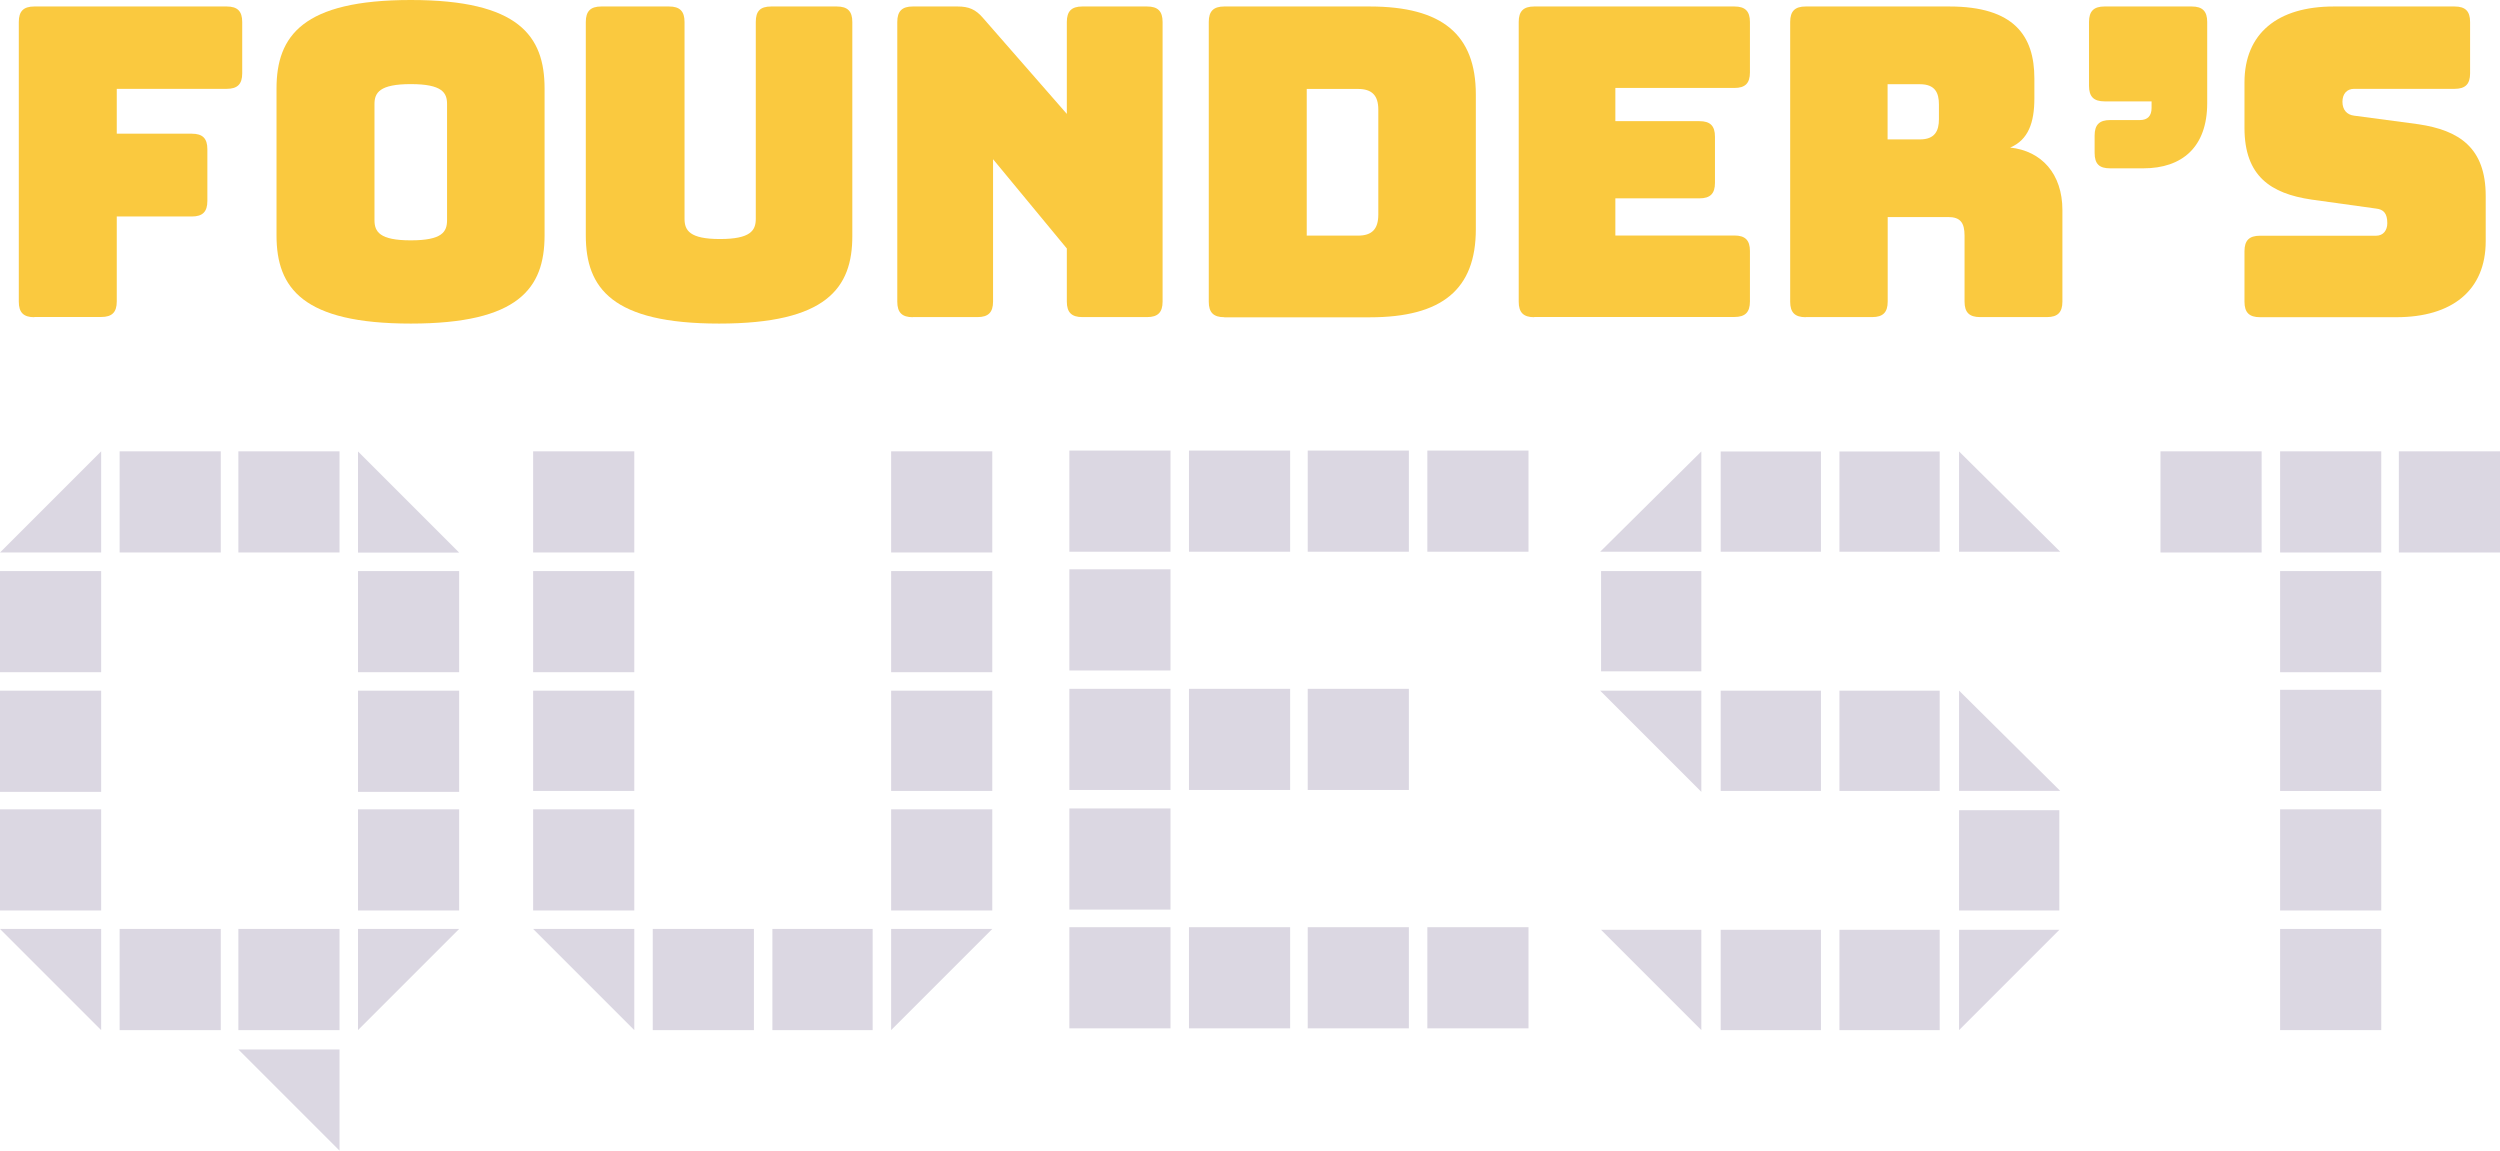
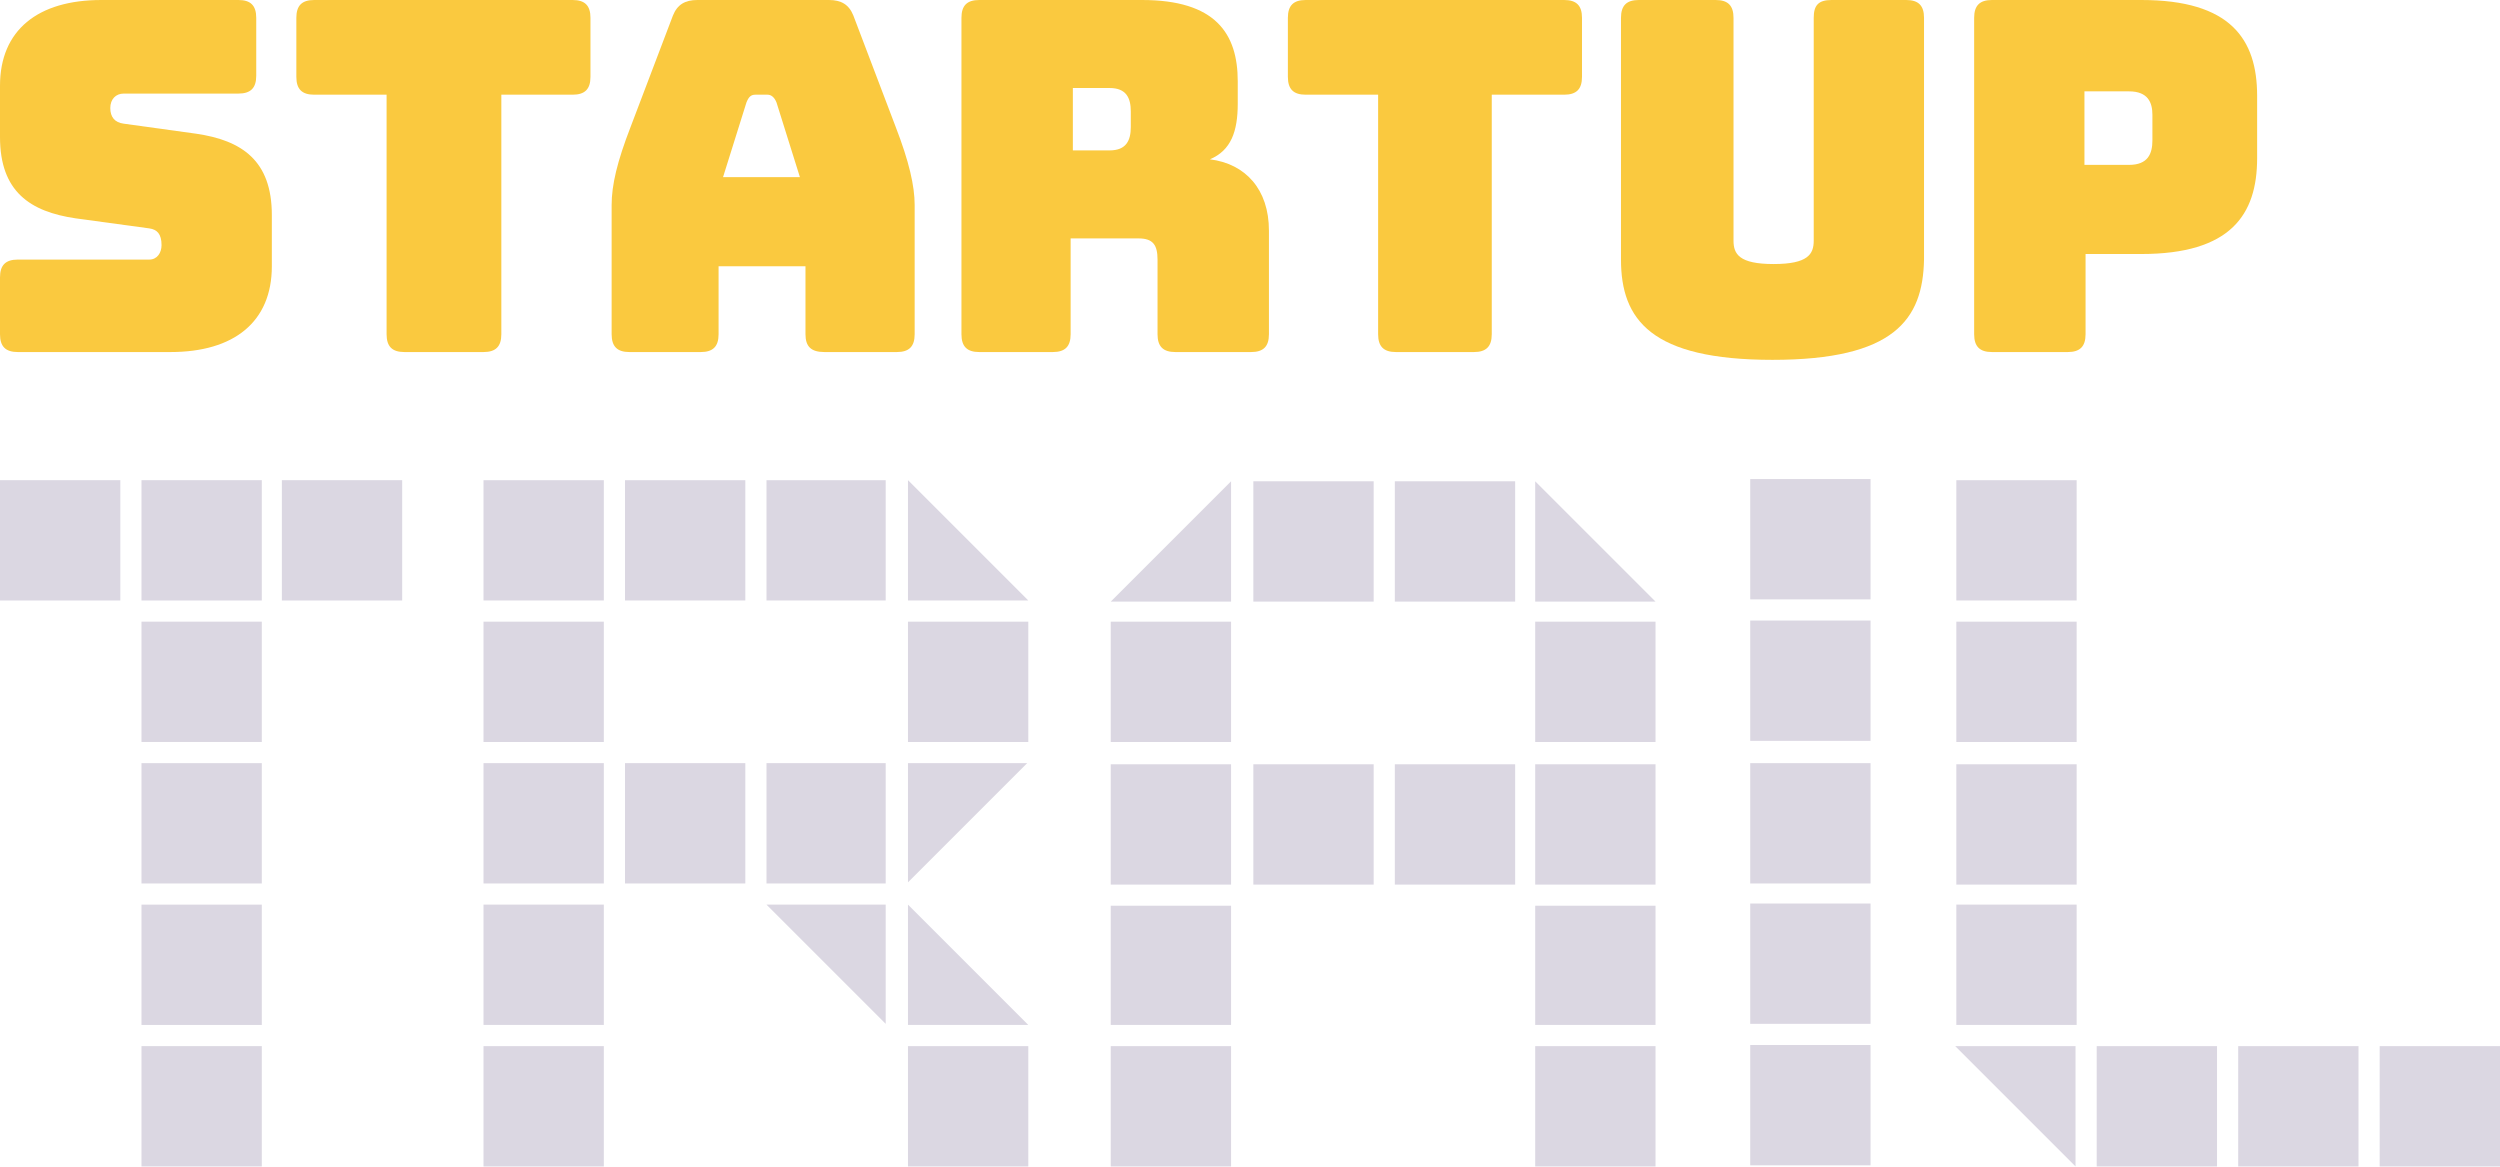
- <svg xmlns="http://www.w3.org/2000/svg" version="1.1" id="Layer_1" x="0px" y="0px" width="227.38px" height="104.65px" viewBox="0 0 227.38 104.65" enable-background="new 0 0 227.38 104.65" xml:space="preserve">
+ <svg xmlns="http://www.w3.org/2000/svg" version="1.1" id="Layer_1" x="0px" y="0px" width="224.4px" height="104.7px" viewBox="0 0 224.4 104.7" style="enable-background:new 0 0 224.4 104.7;" xml:space="preserve">
+   <style type="text/css">
+ 	.st0{fill:#DBD7E2;}
+ 	.st1{fill:#FAC93F;}
+ </style>
  <g>
-     <path fill="#DBD7E2" d="M0,50.25l9.2-9.2v9.2H0z M0,61.14v-9.2h9.2v9.2H0z M0,72.02v-9.2h9.2v9.2H0z M0,82.81v-9.2h9.2v9.2H0z    M9.2,93.69L0,84.49h9.2V93.69z M10.88,50.25v-9.2h9.2v9.2H10.88z M10.88,93.69v-9.2h9.2v9.2H10.88z M21.68,50.25v-9.2h9.2v9.2   H21.68z M21.68,93.69v-9.2h9.2v9.2H21.68z M30.88,104.65l-9.2-9.2h9.2V104.65z M32.56,41.06l9.2,9.2h-9.2V41.06z M32.56,61.14v-9.2   h9.2v9.2H32.56z M32.56,72.02v-9.2h9.2v9.2H32.56z M32.56,82.81v-9.2h9.2v9.2H32.56z M41.76,84.49l-9.2,9.2v-9.2H41.76z" />
-     <path fill="#DBD7E2" d="M48.49,50.25v-9.2h9.2v9.2H48.49z M48.49,61.14v-9.2h9.2v9.2H48.49z M48.49,71.94v-9.12h9.2v9.12H48.49z    M48.49,82.81v-9.2h9.2v9.2H48.49z M57.69,93.69l-9.2-9.2h9.2V93.69z M59.37,93.69v-9.2h9.2v9.2H59.37z M70.25,93.69v-9.2h9.12v9.2   H70.25z M81.05,50.25v-9.2h9.2v9.2H81.05z M81.05,61.14v-9.2h9.2v9.2H81.05z M81.05,71.94v-9.12h9.2v9.12H81.05z M81.05,82.81v-9.2   h9.2v9.2H81.05z M90.25,84.49l-9.2,9.2v-9.2H90.25z" />
-     <path fill="#DBD7E2" d="M97.26,50.18v-9.2h9.2v9.2H97.26z M97.26,60.98v-9.2h9.2v9.2H97.26z M97.26,71.85v-9.2h9.2v9.2H97.26z    M97.26,82.73v-9.2h9.2v9.2H97.26z M97.26,93.53v-9.2h9.2v9.2H97.26z M108.14,50.18v-9.2h9.2v9.2H108.14z M108.14,71.85v-9.2h9.2   v9.2H108.14z M108.14,93.53v-9.2h9.2v9.2H108.14z M118.94,50.18v-9.2h9.2v9.2H118.94z M118.94,71.85v-9.2h9.2v9.2H118.94z    M118.94,93.53v-9.2h9.2v9.2H118.94z M129.82,50.18v-9.2h9.2v9.2H129.82z M129.82,93.53v-9.2h9.2v9.2H129.82z" />
-     <path fill="#DBD7E2" d="M145.54,50.18l9.2-9.12v9.12H145.54z M154.74,72.02l-9.2-9.2h9.2V72.02z M145.62,61.06v-9.12h9.12v9.12   H145.62z M154.74,93.69l-9.12-9.12h9.12V93.69z M156.5,50.18v-9.12h9.12v9.12H156.5z M156.5,71.94v-9.12h9.12v9.12H156.5z    M156.5,93.69v-9.12h9.12v9.12H156.5z M167.3,50.18v-9.12h9.12v9.12H167.3z M167.3,71.94v-9.12h9.12v9.12H167.3z M167.3,93.69   v-9.12h9.12v9.12H167.3z M178.18,41.06l9.2,9.12h-9.2V41.06z M178.18,62.81l9.2,9.12h-9.2V62.81z M178.18,82.81v-9.12h9.12v9.12   H178.18z M187.3,84.57l-9.12,9.12v-9.12H187.3z" />
-     <path fill="#DBD7E2" d="M196.5,50.25v-9.2h9.2v9.2H196.5z M207.38,50.25v-9.2h9.2v9.2H207.38z M207.38,61.14v-9.2h9.2v9.2H207.38z    M207.38,71.94v-9.2h9.2v9.2H207.38z M207.38,82.81v-9.2h9.2v9.2H207.38z M207.38,93.69v-9.2h9.2v9.2H207.38z M218.18,50.25v-9.2   h9.2v9.2H218.18z" />
-   </g>
-   <g>
-     <path fill="#FAC93F" d="M3.12,28.85c-0.98,0-1.41-0.43-1.41-1.41V2c0-0.98,0.43-1.41,1.41-1.41h17.5c0.98,0,1.41,0.43,1.41,1.41   v4.67c0,0.98-0.43,1.41-1.41,1.41H10.62v4.08h6.83c0.98,0,1.41,0.43,1.41,1.41v4.71c0,0.98-0.43,1.41-1.41,1.41h-6.83v7.73   c0,0.98-0.43,1.41-1.41,1.41H3.12z" />
-     <path fill="#FAC93F" d="M37.36,29.43c-9.81,0-12.21-3.22-12.21-8.01V8.05C25.15,3.26,27.54,0,37.36,0s12.17,3.26,12.17,8.05v13.38   C49.52,26.22,47.17,29.43,37.36,29.43z M37.36,21.86c2.87,0,3.3-0.78,3.3-1.84V9.46c0-1.02-0.43-1.81-3.3-1.81   c-2.83,0-3.3,0.78-3.3,1.81v10.56C34.06,21.08,34.53,21.86,37.36,21.86z" />
-     <path fill="#FAC93F" d="M65.41,29.43c-9.73,0-12.13-3.22-12.13-8.01V2c0-0.98,0.43-1.41,1.41-1.41h6.16c0.98,0,1.41,0.43,1.41,1.41   v17.9c0,1.06,0.47,1.84,3.22,1.84c2.79,0,3.26-0.78,3.26-1.84V2c0-0.98,0.39-1.41,1.41-1.41h5.96c0.98,0,1.41,0.43,1.41,1.41v19.43   C77.54,26.22,75.15,29.43,65.41,29.43z" />
-     <path fill="#FAC93F" d="M83.02,28.85c-0.98,0-1.41-0.43-1.41-1.41V2c0-0.98,0.43-1.41,1.41-1.41h4.08c1.02,0,1.65,0.27,2.32,1.06   l7.61,8.71V2c0-0.98,0.43-1.41,1.41-1.41h5.89c0.98,0,1.41,0.43,1.41,1.41v25.43c0,0.98-0.43,1.41-1.41,1.41h-5.89   c-0.98,0-1.41-0.43-1.41-1.41v-4.83l-6.71-8.12v12.95c0,0.98-0.43,1.41-1.41,1.41H83.02z" />
-     <path fill="#FAC93F" d="M111.35,28.85c-0.98,0-1.41-0.43-1.41-1.41V2c0-0.98,0.43-1.41,1.41-1.41h13.23c6.59,0,9.65,2.55,9.65,8.01   v12.25c0,5.46-3.06,8.01-9.65,8.01H111.35z M118.85,21.43h4.67c1.26,0,1.84-0.59,1.84-1.92V9.97c0-1.3-0.59-1.88-1.84-1.88h-4.67   V21.43z" />
-     <path fill="#FAC93F" d="M139.54,28.85c-0.98,0-1.41-0.43-1.41-1.41V2c0-0.98,0.43-1.41,1.41-1.41h18.21c0.98,0,1.41,0.43,1.41,1.41   v4.59c0,0.98-0.43,1.41-1.41,1.41h-10.83v3.02h7.65c0.98,0,1.41,0.43,1.41,1.41v4.2c0,0.98-0.43,1.41-1.41,1.41h-7.65v3.38h10.83   c0.98,0,1.41,0.43,1.41,1.41v4.59c0,0.98-0.43,1.41-1.41,1.41H139.54z" />
-     <path fill="#FAC93F" d="M164.23,28.85c-0.98,0-1.41-0.43-1.41-1.41V2c0-0.98,0.43-1.41,1.41-1.41h13.07c5.89,0,7.73,2.67,7.73,6.55   v1.81c0,2.2-0.55,3.77-2.2,4.47c2.86,0.31,4.75,2.39,4.75,5.69v8.32c0,0.98-0.43,1.41-1.41,1.41h-6.08c-0.98,0-1.41-0.43-1.41-1.41   v-6c0-1.18-0.39-1.69-1.49-1.69h-5.5v7.69c0,0.98-0.43,1.41-1.41,1.41H164.23z M171.68,12.68h2.94c1.37,0,1.73-0.79,1.73-1.84V9.5   c0-1.06-0.35-1.84-1.73-1.84h-2.94V12.68z" />
-     <path fill="#FAC93F" d="M191.92,15.31c-0.98,0-1.41-0.39-1.41-1.41v-1.57c0-0.98,0.43-1.41,1.41-1.41h2.71   c0.71,0,1.06-0.39,1.06-1.1V9.22h-4.28c-0.98,0-1.41-0.43-1.41-1.41V2c0-0.98,0.43-1.41,1.41-1.41h7.93c0.98,0,1.41,0.43,1.41,1.41   v7.38c0,4-2.28,5.93-5.81,5.93H191.92z" />
-     <path fill="#FAC93F" d="M205.55,28.85c-0.98,0-1.41-0.43-1.41-1.41v-4.59c0-0.98,0.43-1.41,1.41-1.41h10.56   c0.67,0,1.02-0.51,1.02-1.14c0-0.9-0.35-1.26-1.02-1.33l-5.89-0.82c-3.69-0.55-6.08-2.12-6.08-6.52V7.5c0-4.47,3.02-6.91,8.12-6.91   h10.99c0.98,0,1.41,0.43,1.41,1.41v4.67c0,0.98-0.43,1.41-1.41,1.41h-9.14c-0.67,0-1.06,0.47-1.06,1.18s0.39,1.18,1.06,1.26   l5.85,0.78c3.69,0.55,6.12,2.12,6.12,6.52v4.12c0,4.47-3.06,6.91-8.12,6.91H205.55z" />
+     <g>
+       <path class="st0" d="M0,53.9V43.1h10.8v10.8H0z M12.7,53.9V43.1h10.8v10.8H12.7z M12.7,66.6V55.8h10.8v10.8H12.7z M12.7,79.2V68.5    h10.8v10.8H12.7z M12.7,91.9V81.2h10.8v10.8H12.7z M12.7,104.7V93.9h10.8v10.8H12.7z M25.3,53.9V43.1h10.8v10.8H25.3z" />
+       <path class="st0" d="M43.4,53.9V43.1h10.8v10.8H43.4z M43.4,66.6V55.8h10.8v10.8H43.4z M43.4,79.2V68.5h10.8v10.8H43.4z     M43.4,91.9V81.2h10.8v10.8H43.4z M43.4,104.7V93.9h10.8v10.8H43.4z M56.1,53.9V43.1h10.8v10.8H56.1z M56.1,79.2V68.5h10.8v10.8    H56.1z M68.8,53.9V43.1h10.7v10.8H68.8z M68.8,79.2V68.5h10.7v10.8H68.8z M79.5,91.9L68.8,81.2h10.7V91.9z M81.5,43.1l10.8,10.8    H81.5V43.1z M81.5,66.6V55.8h10.8v10.8H81.5z M92.2,68.5L81.5,79.2V68.5H92.2z M81.5,81.2l10.8,10.8H81.5V81.2z M81.5,104.7V93.9    h10.8v10.8H81.5z" />
+       <path class="st0" d="M99.7,54l10.8-10.8V54H99.7z M99.7,66.6V55.8h10.8v10.8H99.7z M99.7,79.3V68.6h10.8v10.8H99.7z M99.7,92V81.3    h10.8V92H99.7z M99.7,104.7V93.9h10.8v10.8H99.7z M112.5,54V43.2h10.8V54H112.5z M112.5,79.3V68.6h10.8v10.8H112.5z M125.2,54    V43.2h10.8V54H125.2z M125.2,79.3V68.6h10.8v10.8H125.2z M137.8,43.2L148.6,54h-10.8V43.2z M137.8,66.6V55.8h10.8v10.8H137.8z     M137.8,79.3V68.6h10.8v10.8H137.8z M137.8,92V81.3h10.8V92H137.8z M137.8,104.7V93.9h10.8v10.8H137.8z" />
+       <path class="st0" d="M157.1,53.8V43h10.8v10.8H157.1z M157.1,66.5V55.7h10.8v10.8H157.1z M157.1,79.2V68.5h10.8v10.8H157.1z     M157.1,91.8V81.1h10.8v10.8H157.1z M157.1,104.6V93.8h10.8v10.8H157.1z" />
+       <path class="st0" d="M175.6,53.9V43.1h10.8v10.8H175.6z M175.6,66.6V55.8h10.8v10.8H175.6z M175.6,79.3V68.6h10.8v10.8H175.6z     M175.6,91.9V81.2h10.8v10.8H175.6z M186.3,104.7l-10.8-10.8h10.8V104.7z M188.2,104.7V93.9H199v10.8H188.2z M200.9,104.7V93.9    h10.8v10.8H200.9z M213.6,104.7V93.9h10.8v10.8H213.6z" />
+     </g>
+     <g>
+       <path class="st1" d="M1.6,31.6C0.5,31.6,0,31.1,0,30v-5.1c0-1.1,0.5-1.6,1.6-1.6h11.8c0.7,0,1.1-0.6,1.1-1.3c0-1-0.4-1.4-1.1-1.5    l-6.6-0.9C2.7,19,0,17.2,0,12.3V7.7C0,2.7,3.4,0,9.1,0h12.3c1.1,0,1.6,0.5,1.6,1.6v5.2c0,1.1-0.5,1.6-1.6,1.6H11.1    c-0.7,0-1.2,0.5-1.2,1.3s0.4,1.3,1.2,1.4l6.5,0.9c4.1,0.6,6.8,2.4,6.8,7.3v4.6c0,5-3.4,7.7-9.1,7.7H1.6z" />
+       <path class="st1" d="M36.3,31.6c-1.1,0-1.6-0.5-1.6-1.6V8.5h-6.5c-1.1,0-1.6-0.5-1.6-1.6V1.6c0-1.1,0.5-1.6,1.6-1.6h23.2    c1.1,0,1.6,0.5,1.6,1.6v5.3c0,1.1-0.5,1.6-1.6,1.6H45V30c0,1.1-0.5,1.6-1.6,1.6H36.3z" />
+       <path class="st1" d="M62.9,31.6h-6.4c-1.1,0-1.6-0.5-1.6-1.6V18.4c0-1.8,0.5-3.9,1.7-7l3.8-10c0.4-1,1.1-1.4,2.2-1.4h11.8    c1.1,0,1.8,0.4,2.2,1.4l3.8,10c1.2,3.1,1.7,5.3,1.7,7V30c0,1.1-0.5,1.6-1.6,1.6H74c-1.2,0-1.7-0.5-1.7-1.6v-6.1h-7.8V30    C64.5,31.1,64,31.6,62.9,31.6z M64.9,15.9h6.9l-2.1-6.7c-0.2-0.5-0.5-0.7-0.8-0.7h-1.1c-0.4,0-0.6,0.2-0.8,0.7L64.9,15.9z" />
+       <path class="st1" d="M87.9,31.6c-1.1,0-1.6-0.5-1.6-1.6V1.6c0-1.1,0.5-1.6,1.6-1.6h14.6c6.6,0,8.6,3,8.6,7.3v2    c0,2.5-0.6,4.2-2.5,5c3.2,0.4,5.3,2.7,5.3,6.4V30c0,1.1-0.5,1.6-1.6,1.6h-6.8c-1.1,0-1.6-0.5-1.6-1.6v-6.7c0-1.3-0.4-1.9-1.7-1.9    h-6.1V30c0,1.1-0.5,1.6-1.6,1.6H87.9z M96.3,13.5h3.3c1.5,0,1.9-0.9,1.9-2.1V10c0-1.2-0.4-2.1-1.9-2.1h-3.3V13.5z" />
+       <path class="st1" d="M125.3,31.6c-1.1,0-1.6-0.5-1.6-1.6V8.5h-6.5c-1.1,0-1.6-0.5-1.6-1.6V1.6c0-1.1,0.5-1.6,1.6-1.6h23.2    c1.1,0,1.6,0.5,1.6,1.6v5.3c0,1.1-0.5,1.6-1.6,1.6h-6.5V30c0,1.1-0.5,1.6-1.6,1.6H125.3z" />
+       <path class="st1" d="M159.1,32.3c-10.9,0-13.6-3.6-13.6-9V1.6c0-1.1,0.5-1.6,1.6-1.6h6.9c1.1,0,1.6,0.5,1.6,1.6v20    c0,1.2,0.5,2.1,3.6,2.1c3.1,0,3.6-0.9,3.6-2.1v-20c0-1.1,0.4-1.6,1.6-1.6h6.7c1.1,0,1.6,0.5,1.6,1.6v21.7    C172.6,28.7,170,32.3,159.1,32.3z" />
+       <path class="st1" d="M178.8,31.6c-1.1,0-1.6-0.5-1.6-1.6V1.6c0-1.1,0.5-1.6,1.6-1.6h13.4c8,0,10.4,3.5,10.4,8.6v5.6    c0,5.1-2.4,8.6-10.4,8.6h-5V30c0,1.1-0.5,1.6-1.6,1.6H178.8z M187.1,14.8h4c1.7,0,2.1-1,2.1-2.2v-2.3c0-1.1-0.4-2.1-2.1-2.1h-4    V14.8z" />
+     </g>
  </g>
</svg>
